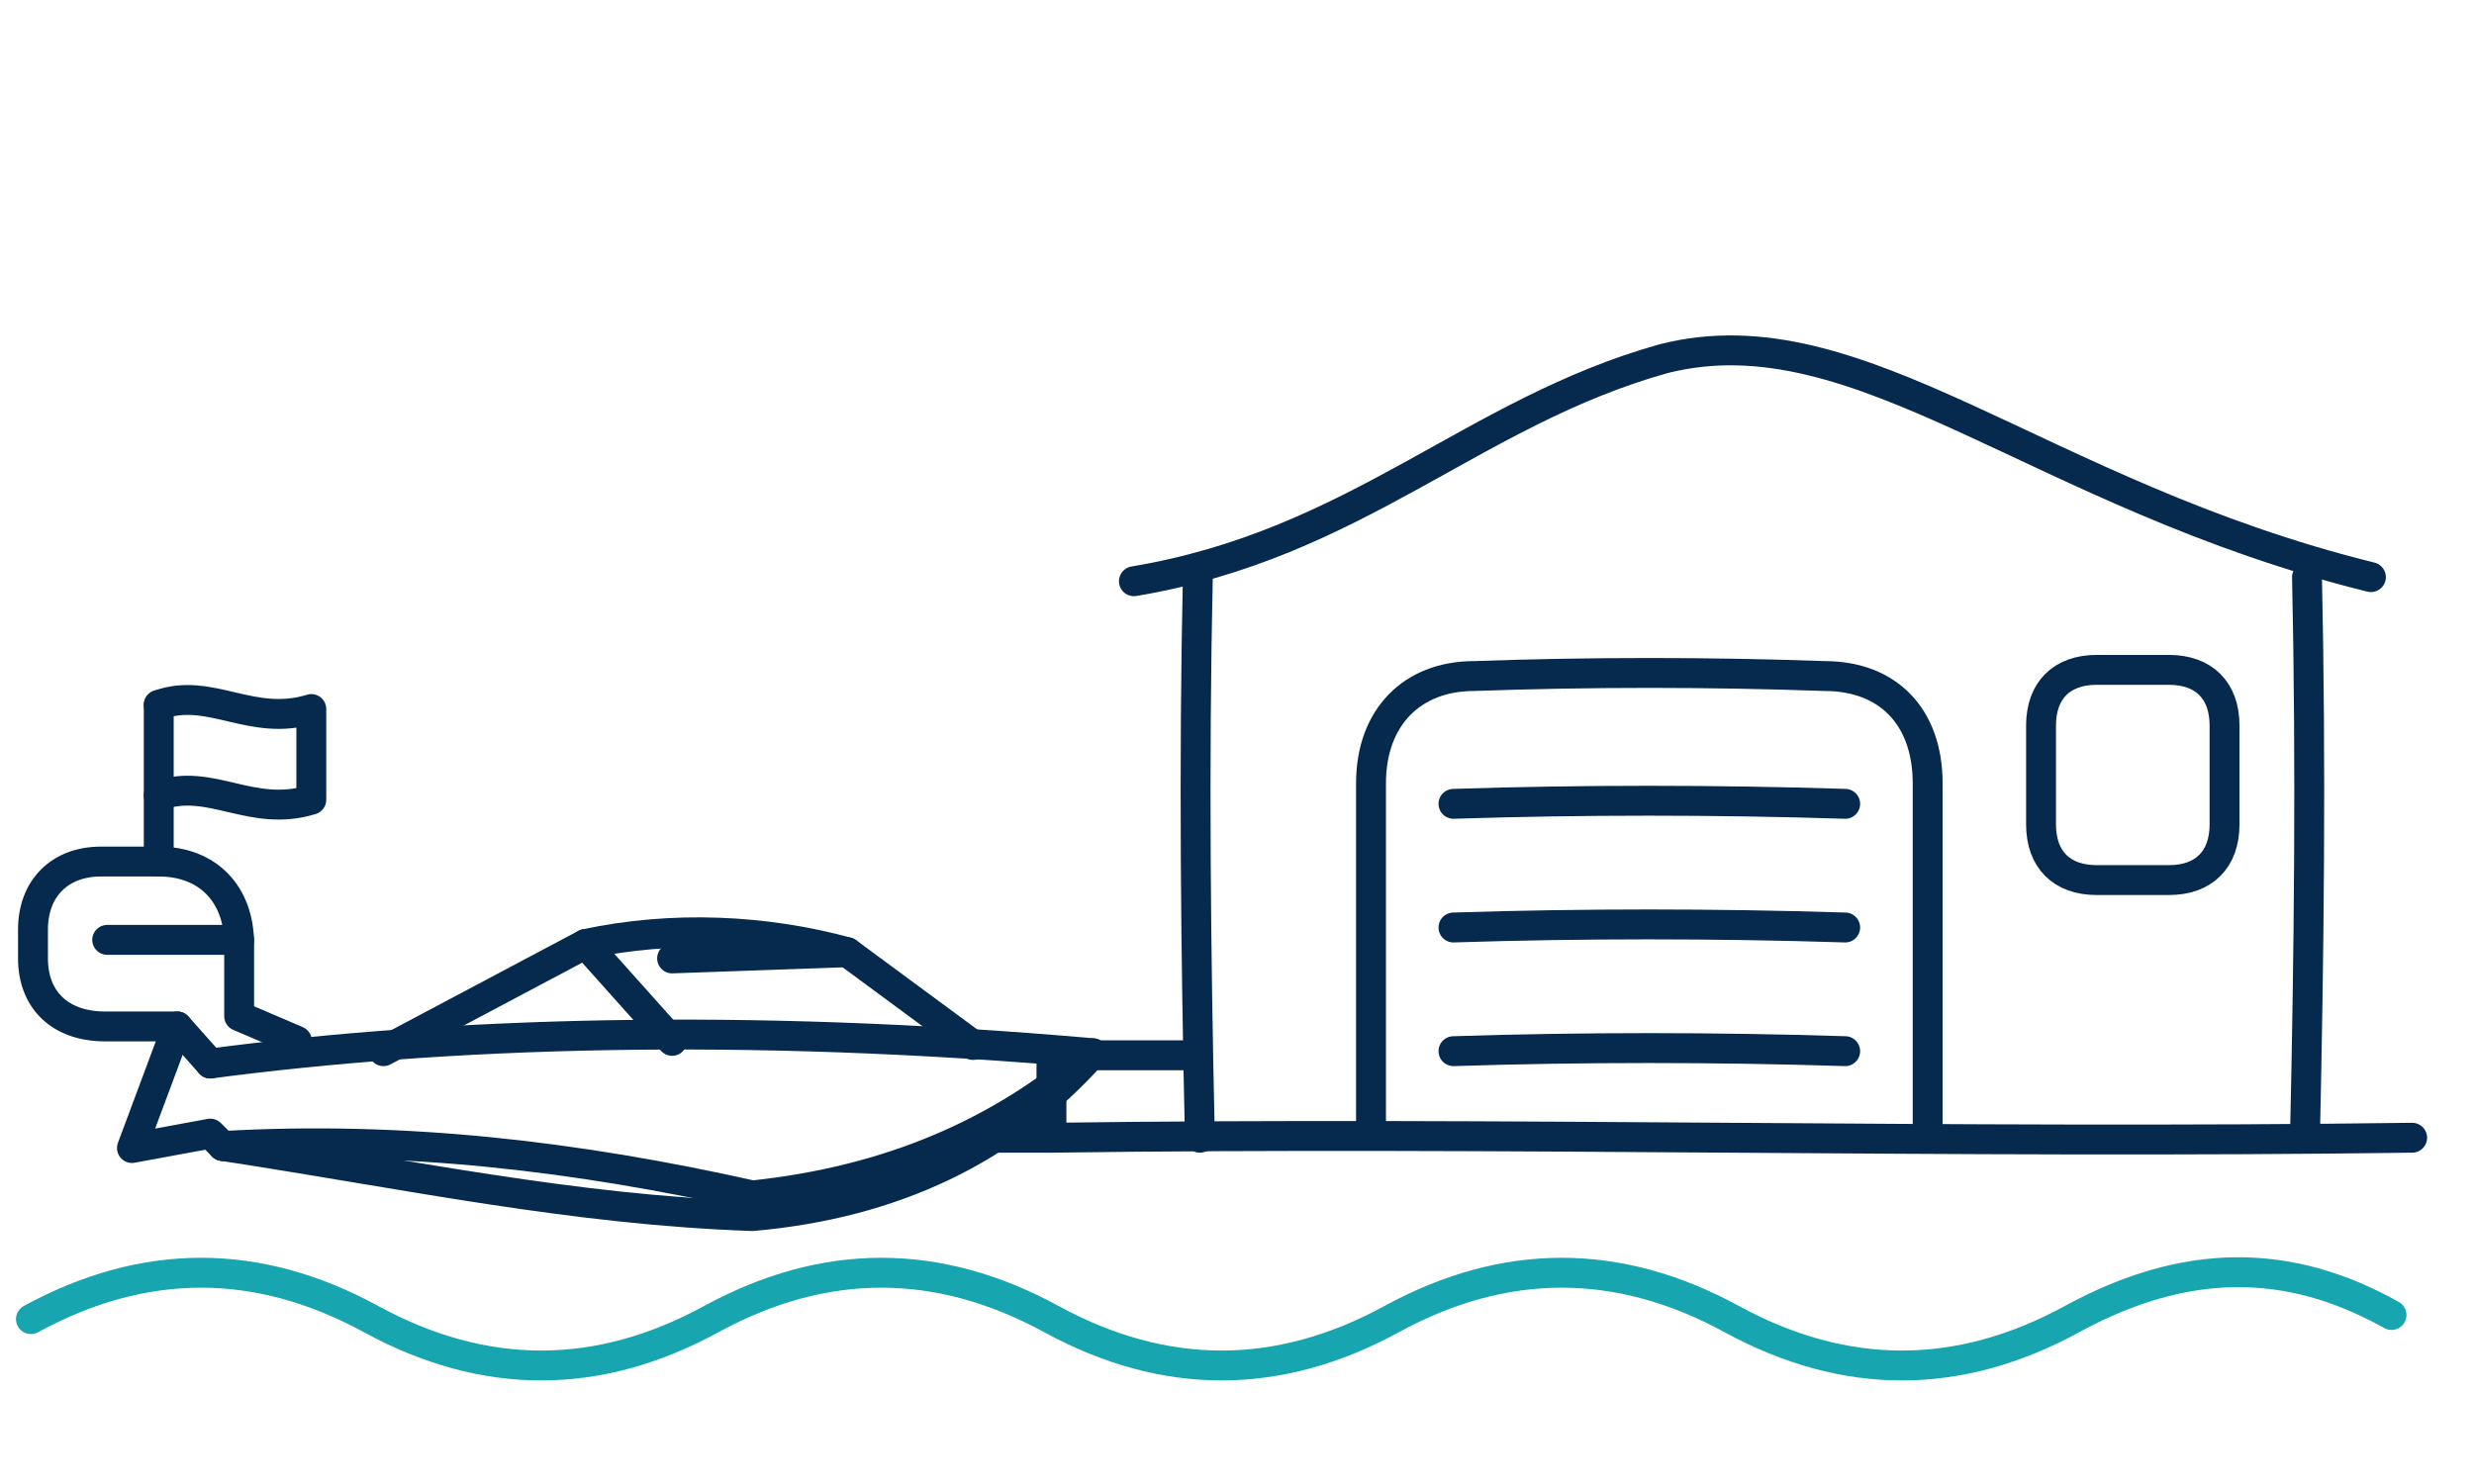
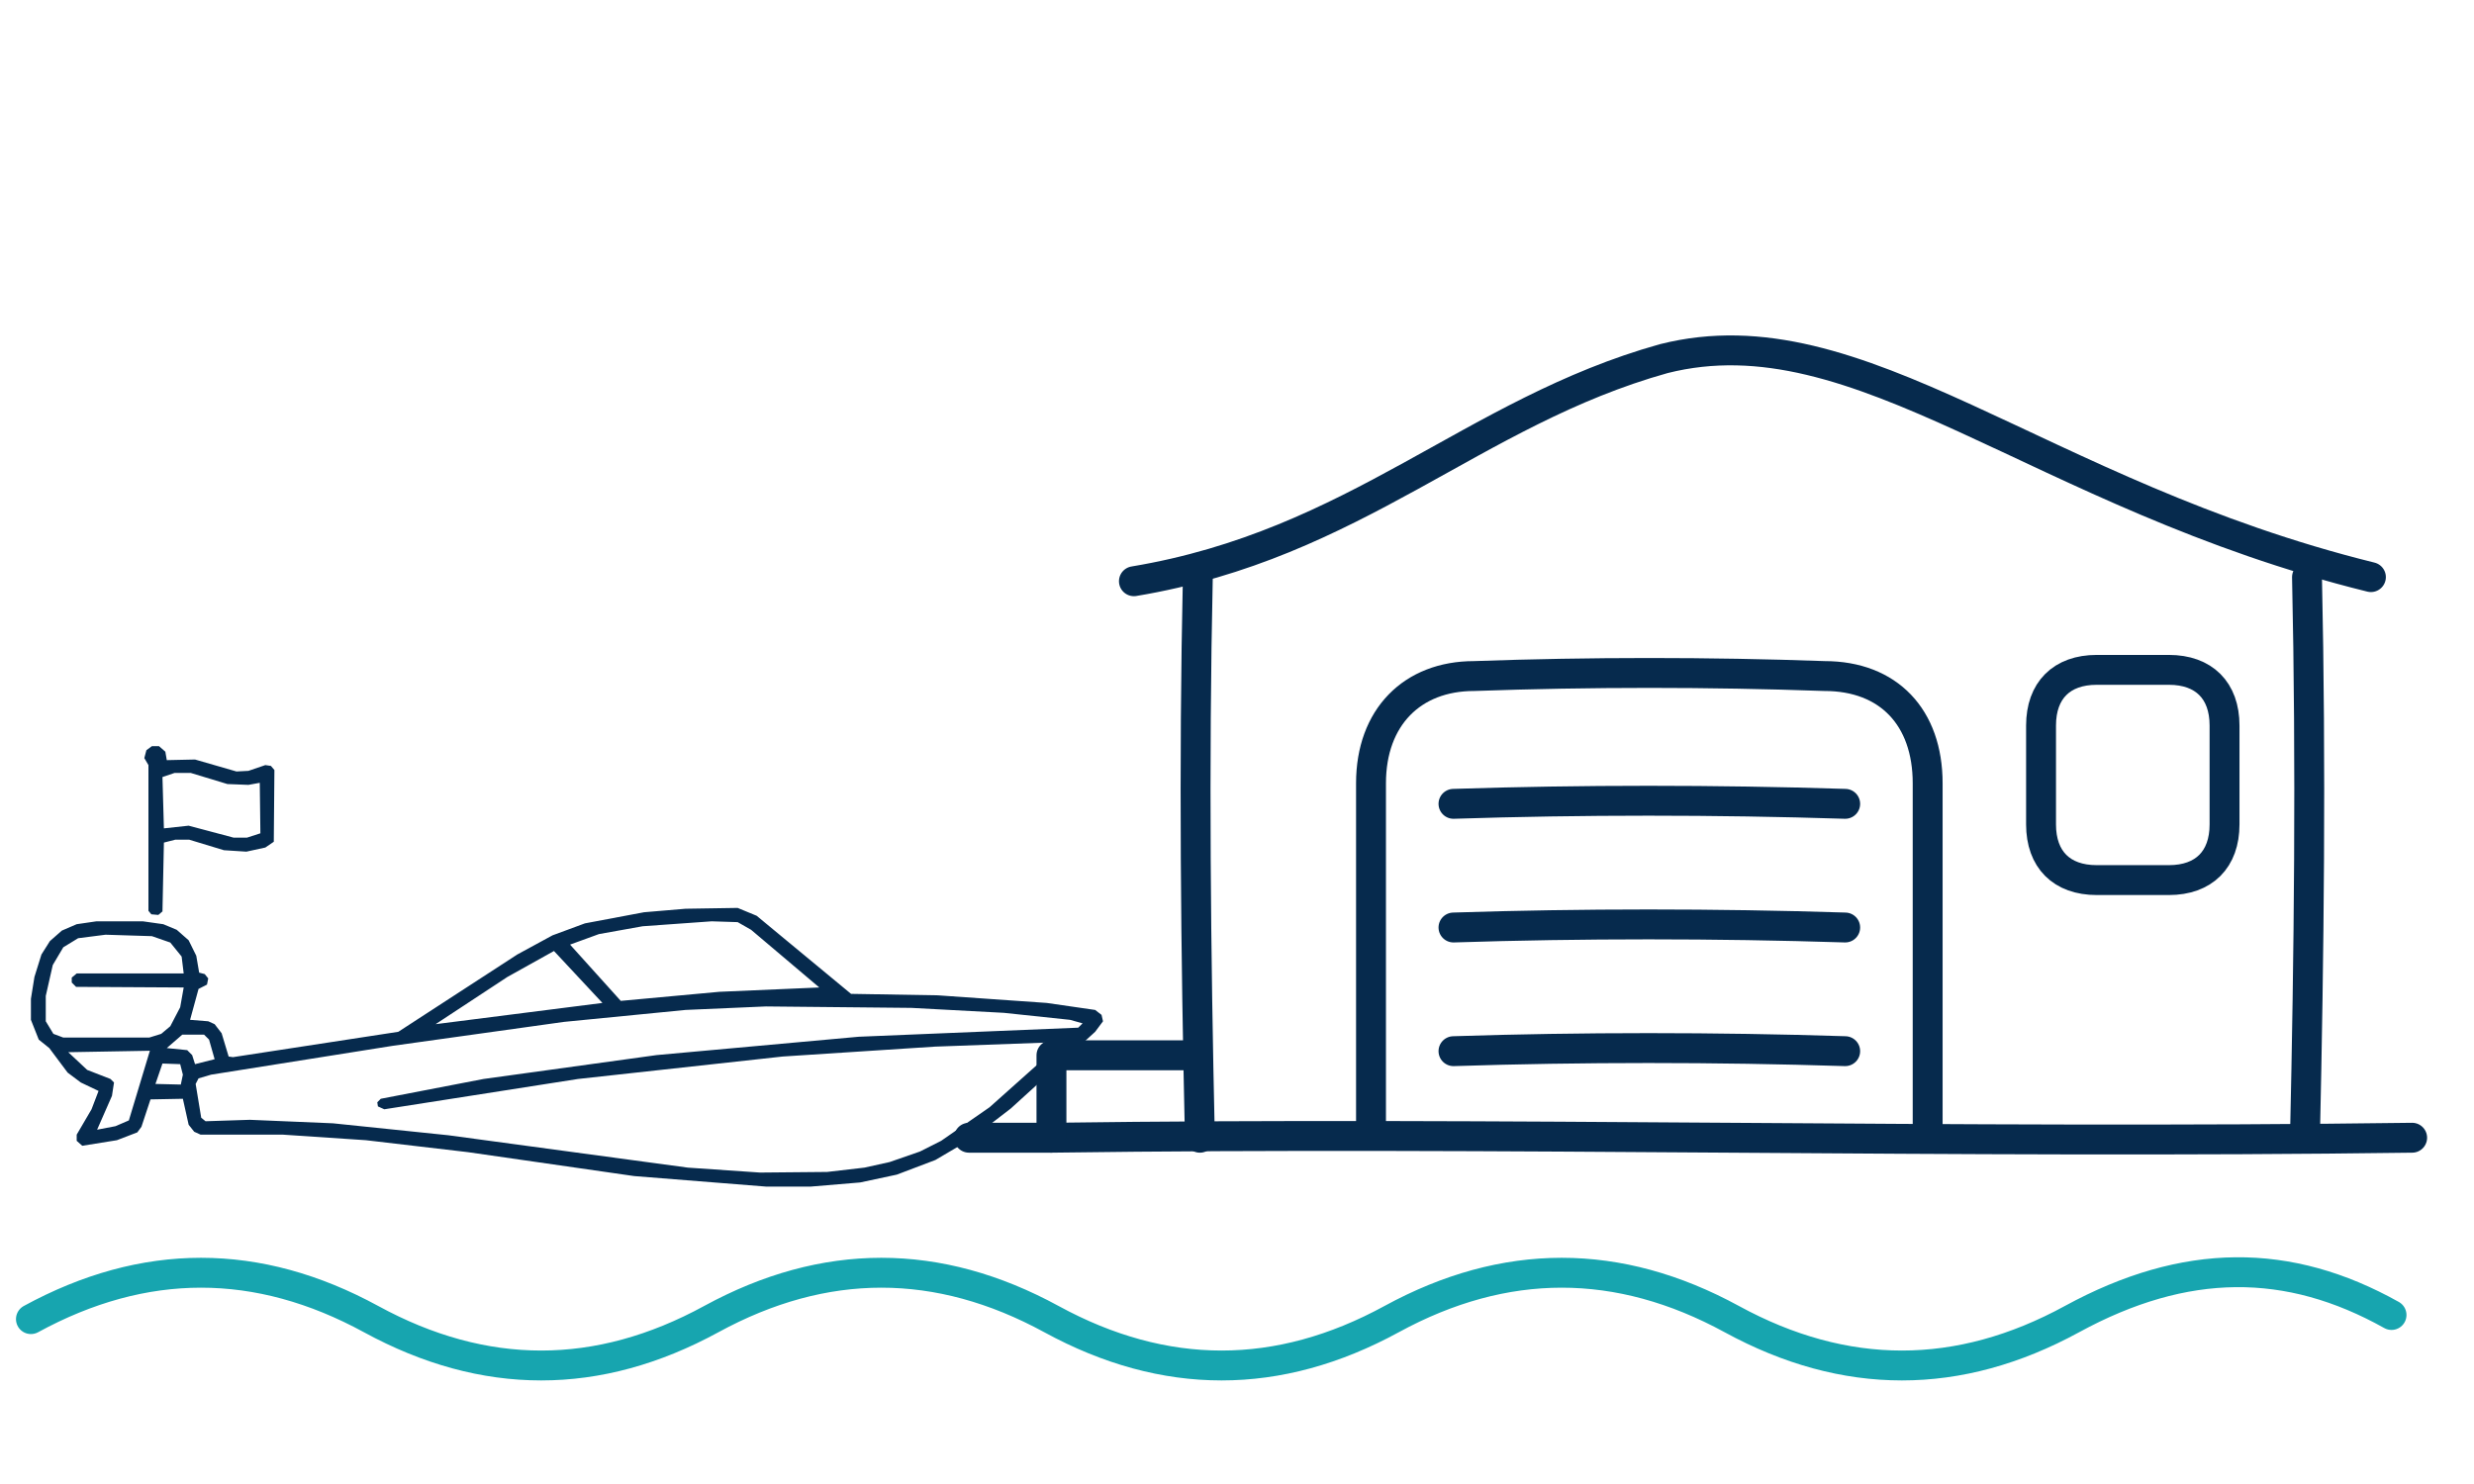
<svg xmlns="http://www.w3.org/2000/svg" viewBox="0 0 120 72" role="img" aria-hidden="true">
  <g fill="none" stroke="#062a4d" stroke-width="1.45" stroke-linecap="round" stroke-linejoin="round">
-     <path d="M10.2 51.6c11.4-1.5 25.8-2 42.8-.5-4.2 4.7-9.7 7.3-16.5 7.9-8.7-.3-16.6-2-25.7-3.4" />
-     <path d="M10.8 55.6c8.8-.5 17.2.5 25.7 2.4 6.6-.7 12-3 16.5-6.9" />
-     <path d="M18.6 51l9.8-5.2c4.2-.9 8.7-.7 12.7.4l6.1 4.5" />
-     <path d="M28.4 45.8l4.2 4.7M41.1 46.2l-8.5.3" />
-     <path d="M10.2 51.6l-1.6-1.8H5.1c-2.2 0-3.5-1.3-3.5-3.3v-1.4c0-2 1.3-3.3 3.3-3.3h2.8c2.4 0 3.9 1.6 3.9 4v3.5l2.8 1.2" />
-     <path d="M8.6 49.8l-2.2 5.9 3.8-.7.6.6M11.6 45.6H5.2" />
-     <path d="M7.7 41.8V34.2" />
-     <path d="M7.7 34.2c2.5-.9 4.5 1.1 7.4.2v4.4c-2.9.9-4.9-1.1-7.4-.2" />
+     <path fill="#062a4d" stroke="none" fill-rule="evenodd" d="M53.50 49.55L53.43 49.24L53.12 49.00L50.77 48.66L45.48 48.29L41.28 48.22L36.70 44.43L35.78 44.05L33.25 44.09L31.24 44.26L28.37 44.80L26.80 45.38L25.09 46.31L19.32 50.06L11.30 51.29L11.09 51.26L10.75 50.13L10.41 49.69L10.10 49.55L9.22 49.48L9.63 47.98L10.04 47.77L10.10 47.47L9.93 47.26L9.66 47.19L9.52 46.37L9.15 45.62L8.57 45.11L7.92 44.84L6.93 44.70L4.68 44.70L3.72 44.84L3.00 45.15L2.42 45.66L2.01 46.31L1.67 47.40L1.50 48.46L1.50 49.48L1.88 50.44L2.39 50.85L3.28 52.04L3.92 52.52L4.78 52.93L4.44 53.82L3.72 55.05L3.72 55.35L3.99 55.59L5.67 55.32L6.66 54.94L6.86 54.67L7.30 53.34L8.87 53.31L9.15 54.57L9.42 54.91L9.73 55.05L13.72 55.05L17.75 55.32L22.70 55.90L30.76 57.06L37.15 57.57L39.33 57.57L41.72 57.37L43.50 56.99L45.37 56.28L47.12 55.25L49.03 53.78L53.12 50.06ZM7.88 51.60L8.74 51.63L8.87 52.14L8.77 52.62L7.54 52.59ZM7.27 50.98L6.25 54.36L5.60 54.64L4.71 54.81L5.43 53.17L5.53 52.52L5.36 52.35L4.23 51.91L3.31 51.05ZM8.09 50.85L8.84 50.20L9.90 50.20L10.14 50.44L10.41 51.39L9.46 51.63L9.32 51.19L9.08 50.95ZM52.51 49.65L52.30 49.86L41.65 50.30L31.85 51.19L23.45 52.35L18.47 53.31L18.30 53.48L18.33 53.68L18.64 53.82L28.03 52.35L37.96 51.26L45.34 50.78L51.11 50.57L51.45 50.64L48.00 53.72L45.65 55.35L44.62 55.87L43.15 56.38L41.93 56.65L40.12 56.86L36.87 56.89L33.36 56.65L21.75 55.08L16.15 54.50L12.12 54.33L9.97 54.40L9.76 54.23L9.49 52.59L9.63 52.32L10.24 52.14L19.05 50.74L27.35 49.58L33.25 49.00L37.15 48.83L44.21 48.90L48.69 49.14L51.90 49.48ZM29.22 48.66L21.13 49.69L24.61 47.40L26.87 46.14ZM3.07 45.96L3.79 45.52L5.12 45.35L7.37 45.42L8.26 45.73L8.81 46.41L8.91 47.23L3.72 47.23L3.48 47.43L3.48 47.67L3.69 47.88L8.91 47.91L8.74 48.87L8.26 49.79L7.82 50.16L7.24 50.34L3.07 50.34L2.59 50.16L2.22 49.55L2.22 48.32L2.56 46.82ZM39.74 47.91L34.89 48.12L30.11 48.56L27.65 45.83L29.05 45.32L31.17 44.94L34.52 44.70L35.78 44.74L36.43 45.11ZM13.14 37.16L12.87 37.12L12.05 37.40L11.47 37.43L9.46 36.85L8.09 36.88L8.02 36.47L7.71 36.20L7.37 36.20L7.10 36.40L7.00 36.78L7.20 37.12L7.20 44.19L7.34 44.36L7.68 44.39L7.88 44.22L7.95 40.88L8.50 40.74L9.18 40.74L10.86 41.25L11.95 41.32L12.87 41.12L13.28 40.84L13.31 37.36ZM7.88 37.70L8.47 37.50L9.25 37.50L11.03 38.04L12.05 38.08L12.60 37.98L12.63 40.43L11.98 40.64L11.33 40.64L9.15 40.06L7.95 40.19Z" />
    <path d="M55 28.2c10.8-1.8 16.4-8.2 25.7-10.8 9.5-2.4 18.1 6.6 34.3 10.6" />
    <path d="M58.1 28c-.2 9.1-.1 18.3.1 27.2M111.9 28c.2 9.1.1 18.3-.1 27.2" />
    <path d="M51 55.2c21.8-.3 43.9.3 66 0" />
    <path d="M66.5 55V38c0-3.2 2-5.2 5-5.2 5.6-.2 11.4-.2 17 0 3.1 0 5 2 5 5.2v17" />
    <path d="M70.5 39c6.2-.2 12.7-.2 19 0M70.5 45c6.2-.2 12.7-.2 19 0M70.5 51c6.2-.2 12.7-.2 19 0" />
    <path d="M99 40v-4.8c0-1.7 1-2.7 2.7-2.7h3.5c1.7 0 2.7 1 2.7 2.7V40c0 1.7-1 2.7-2.7 2.7h-3.5c-1.7 0-2.7-1-2.7-2.7z" />
    <path d="M47 55.2h4v-4h7" />
  </g>
  <path fill="none" stroke="#17a5af" stroke-width="1.45" stroke-linecap="round" d="M1.5 64c5.5-3 11-3 16.5 0s11 3 16.5 0 11-3 16.5 0 11 3 16.5 0 11-3 16.5 0 11 3 16.5 0 10.5-3 15.5-.2" />
</svg>
